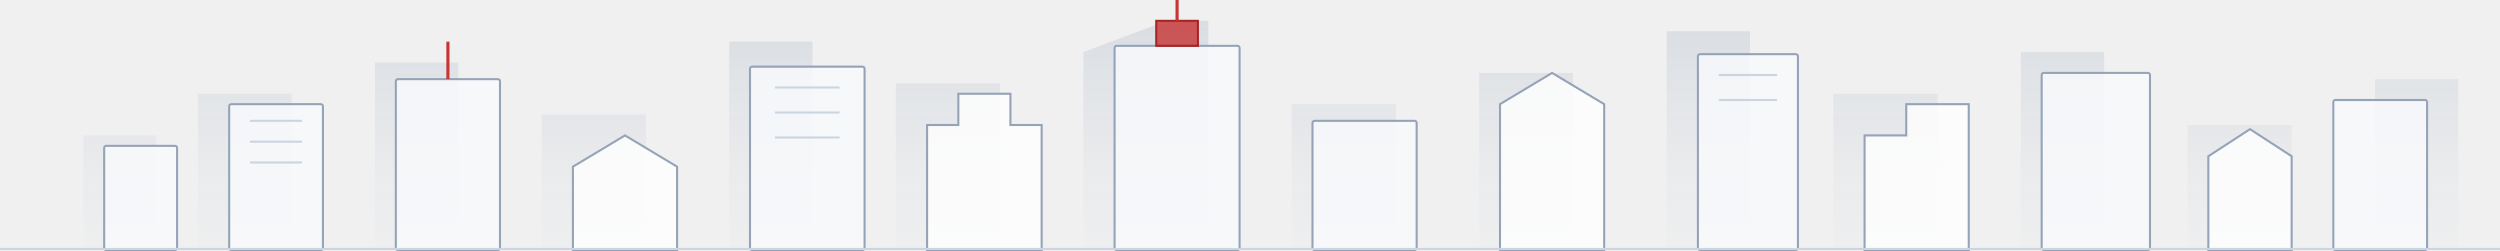
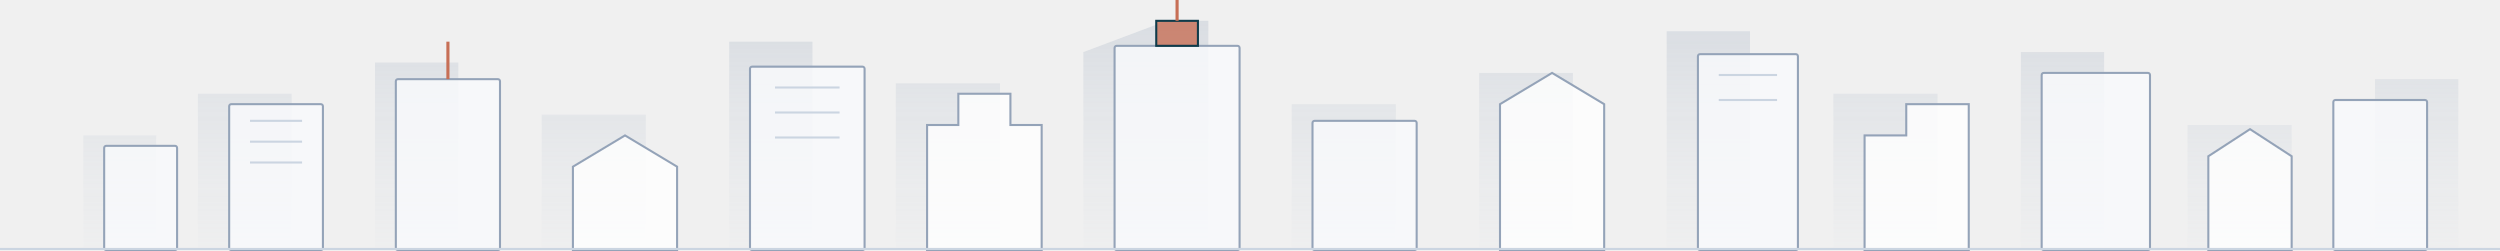
<svg xmlns="http://www.w3.org/2000/svg" viewBox="0 0 1200 120" width="100%" height="100%">
  <defs>
    <linearGradient id="skyGrad" x1="0" y1="0" x2="0" y2="1">
      <stop offset="0%" stop-color="#94a3b8" stop-opacity="0.25" />
      <stop offset="100%" stop-color="#cbd5e1" stop-opacity="0.05" />
    </linearGradient>
  </defs>
  <path d="M 0 120             L 40 120 L 40 65 L 75 65 L 75 120             L 95 120 L 95 45 L 140 45 L 140 120             L 180 120 L 180 30 L 220 30 L 220 120             L 260 120 L 260 55 L 310 55 L 310 120             L 350 120 L 350 20 L 390 20 L 390 120             L 430 120 L 430 40 L 480 40 L 480 120             L 520 120 L 520 25 L 560 10 L 580 10 L 580 120             L 620 120 L 620 50 L 670 50 L 670 120             L 710 120 L 710 35 L 755 35 L 755 120             L 800 120 L 800 15 L 840 15 L 840 120             L 880 120 L 880 45 L 930 45 L 930 120             L 970 120 L 970 25 L 1010 25 L 1010 120             L 1050 120 L 1050 60 L 1100 60 L 1100 120             L 1140 120 L 1140 38 L 1180 38 L 1180 120             L 1200 120 Z" fill="url(#skyGrad)" />
  <g stroke="#94a3b8" stroke-width="1" fill="#f8fafc" fill-opacity="0.8">
    <rect x="50" y="70" width="35" height="50" rx="1" />
    <rect x="110" y="50" width="45" height="70" rx="1" />
    <line x1="120" y1="58" x2="145" y2="58" stroke="#cbd5e1" />
    <line x1="120" y1="68" x2="145" y2="68" stroke="#cbd5e1" />
    <line x1="120" y1="78" x2="145" y2="78" stroke="#cbd5e1" />
    <rect x="190" y="38" width="50" height="82" rx="1" />
-     <line x1="215" y1="20" x2="215" y2="38" stroke="#c73434" stroke-width="1.5" />
+     <line x1="215" y1="20" x2="215" y2="38" stroke="#c76f56" stroke-width="1.5" />
    <polygon points="275,120 275,80 300,65 325,80 325,120" fill="#ffffff" />
    <rect x="360" y="32" width="55" height="88" rx="1" />
    <line x1="372" y1="42" x2="403" y2="42" stroke="#cbd5e1" />
    <line x1="372" y1="54" x2="403" y2="54" stroke="#cbd5e1" />
    <line x1="372" y1="66" x2="403" y2="66" stroke="#cbd5e1" />
    <polygon points="445,120 445,60 460,60 460,45 485,45 485,60 500,60 500,120" fill="#ffffff" />
    <rect x="535" y="22" width="60" height="98" rx="1" />
-     <rect x="555" y="10" width="20" height="12" fill="#c73434" stroke="#a82424" />
-     <line x1="565" y1="0" x2="565" y2="10" stroke="#c73434" stroke-width="1.5" />
+     <rect x="555" y="10" width="20" height="12" fill="#c76f56" stroke="#0f3b4a" />
+     <line x1="565" y1="0" x2="565" y2="10" stroke="#c76f56" stroke-width="1.5" />
    <rect x="630" y="58" width="50" height="62" rx="1" />
    <polygon points="720,120 720,50 745,35 770,50 770,120" fill="#ffffff" />
    <rect x="815" y="26" width="48" height="94" rx="1" />
    <line x1="825" y1="36" x2="853" y2="36" stroke="#cbd5e1" />
    <line x1="825" y1="48" x2="853" y2="48" stroke="#cbd5e1" />
    <polygon points="895,120 895,65 915,65 915,50 945,50 945,120" fill="#ffffff" />
    <rect x="980" y="35" width="52" height="85" rx="1" />
    <polygon points="1060,120 1060,75 1080,62 1100,75 1100,120" fill="#ffffff" />
    <rect x="1120" y="48" width="45" height="72" rx="1" />
  </g>
  <line x1="0" y1="119.5" x2="1200" y2="119.5" stroke="#cbd5e1" stroke-width="1" />
</svg>
